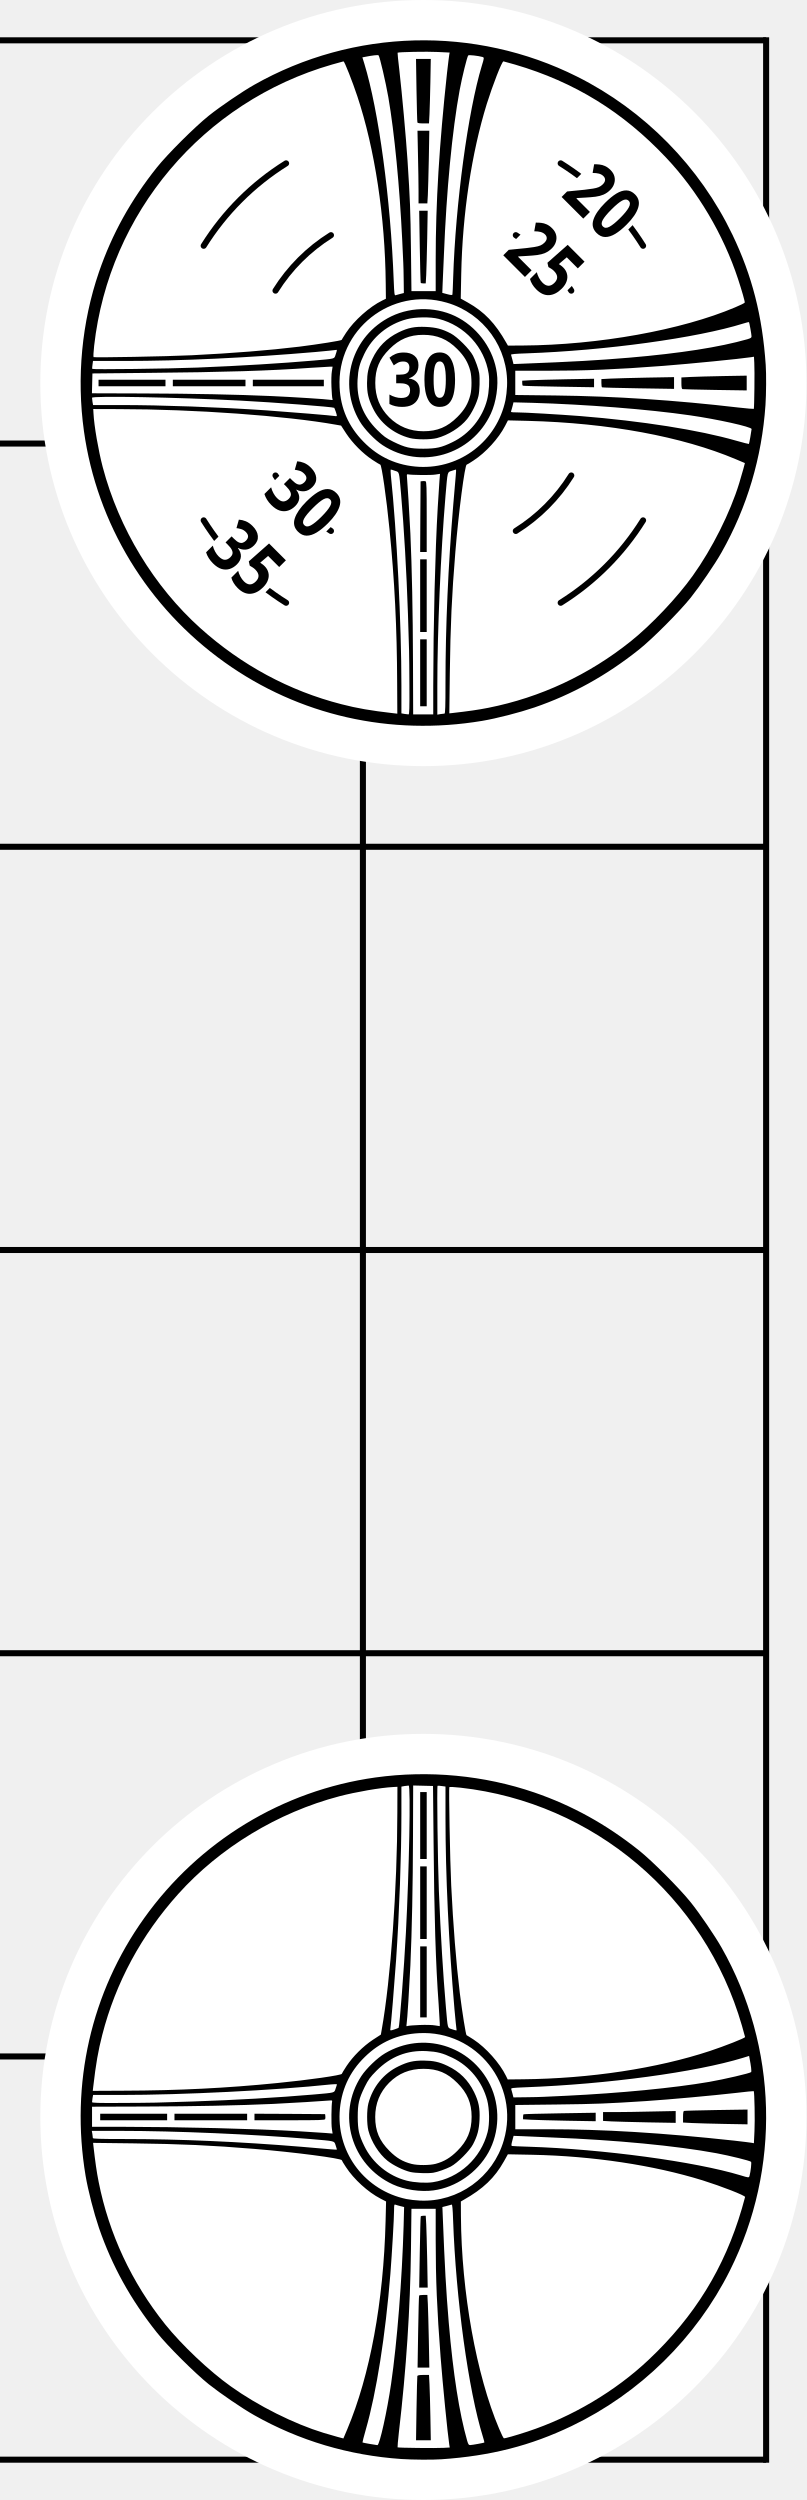
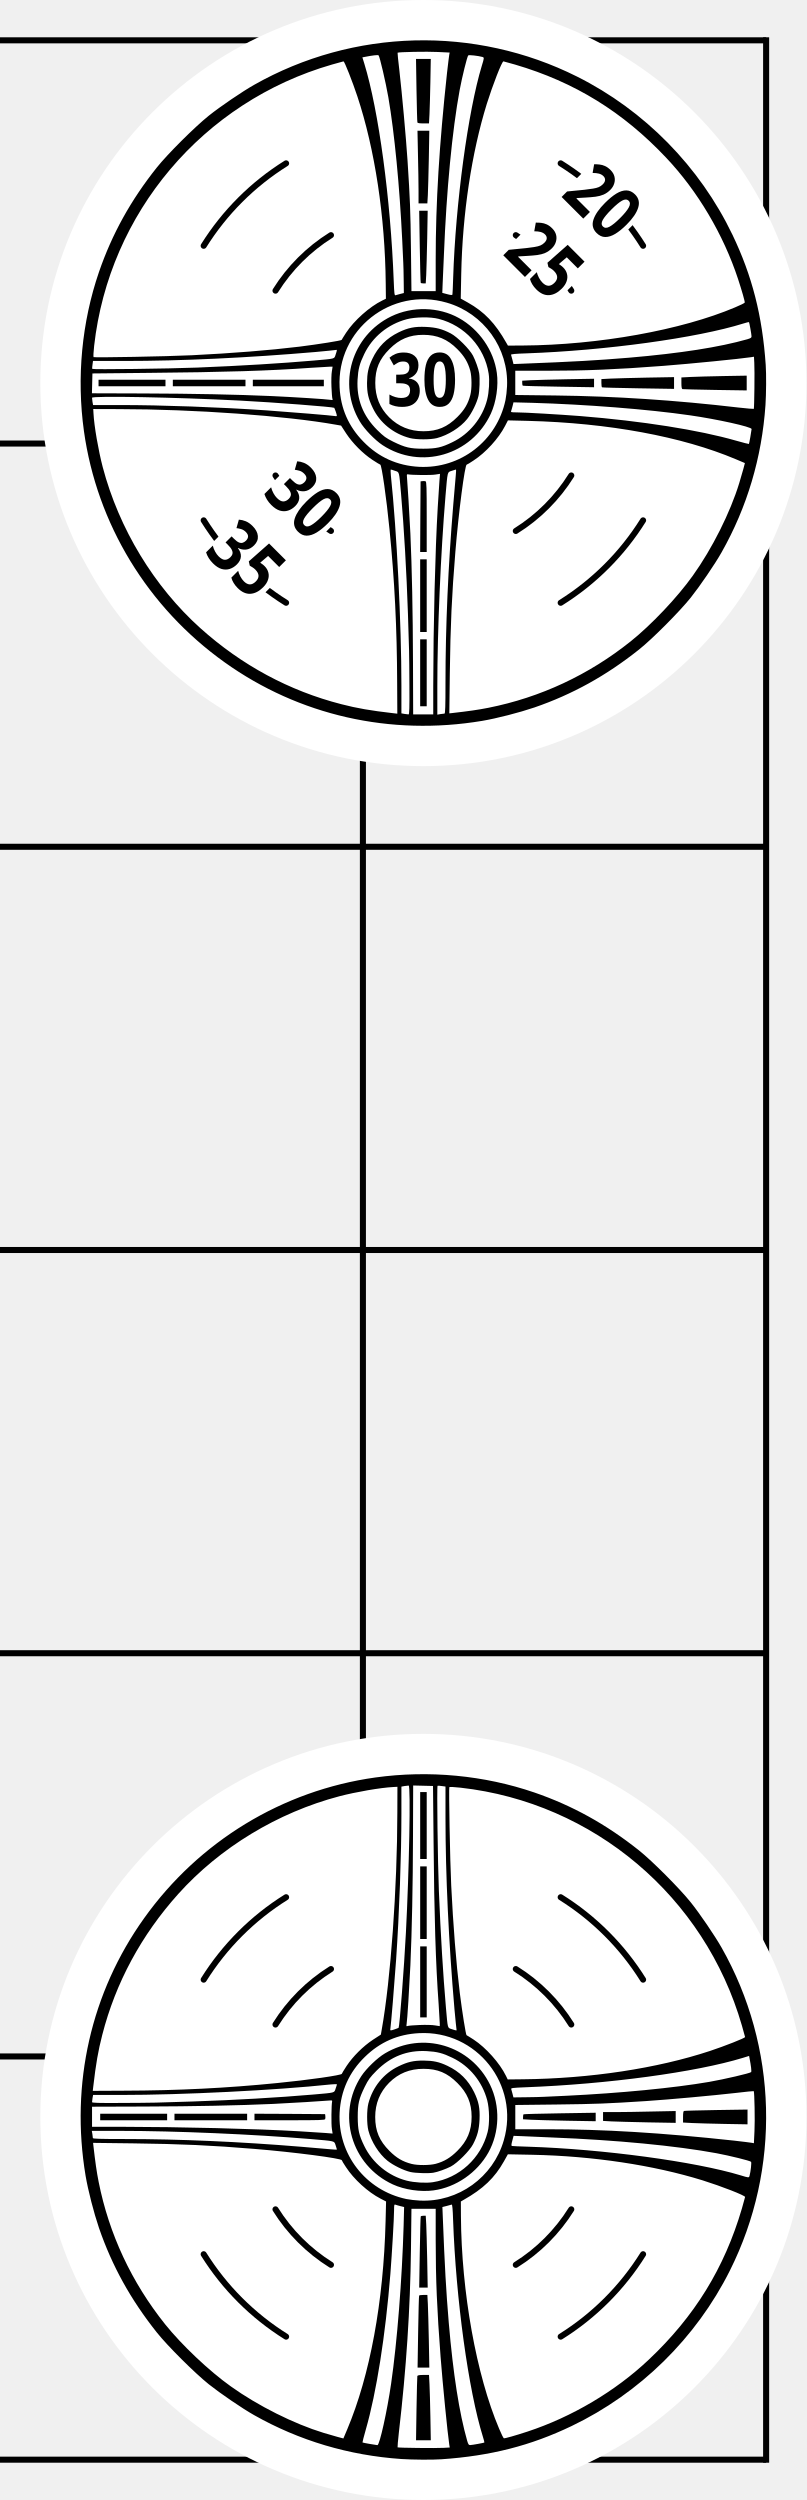
<svg xmlns="http://www.w3.org/2000/svg" xmlns:xlink="http://www.w3.org/1999/xlink" width="200mm" height="620mm" viewBox="0 0 200 620" version="1.1" id="svg8">
  <defs id="defs2" />
  <g id="layer1" transform="translate(0,323)">
    <path style="fill:none;stroke:#000000;stroke-width:1.5;stroke-linecap:butt;stroke-linejoin:miter;stroke-miterlimit:4;stroke-dasharray:none;stroke-opacity:1" d="M 0,287 H 190" id="path3016" />
    <use x="0" y="0" xlink:href="#path3016" id="use3018" transform="translate(0,-100)" width="100%" height="100%" />
    <use x="0" y="0" xlink:href="#path3016" id="use3020" transform="translate(0,-200)" width="100%" height="100%" />
    <use x="0" y="0" xlink:href="#path3016" id="use3022" transform="translate(0,-300)" width="100%" height="100%" />
    <use x="0" y="0" xlink:href="#path3016" id="use3024" transform="translate(0,-400)" width="100%" height="100%" />
    <use x="0" y="0" xlink:href="#path3016" id="use3026" transform="translate(0,-500)" width="100%" height="100%" />
    <use x="0" y="0" xlink:href="#path3016" id="use3028" transform="translate(0,-600)" width="100%" height="100%" />
    <path style="fill:none;stroke:#000000;stroke-width:1.5;stroke-linecap:butt;stroke-linejoin:miter;stroke-miterlimit:4;stroke-dasharray:none;stroke-opacity:1" d="M 190,-313.75 V 287.75" id="path3030" />
    <use x="0" y="0" xlink:href="#path3030" id="use3032" transform="translate(-100)" width="100%" height="100%" />
    <circle style="opacity:1;fill:#ffffff;fill-opacity:1;fill-rule:nonzero;stroke:none;stroke-width:2;stroke-linecap:round;stroke-linejoin:round;stroke-miterlimit:4;stroke-dasharray:none;stroke-dashoffset:0;stroke-opacity:1;paint-order:markers stroke fill" id="path17" cx="105" cy="-228" r="95" />
    <use x="0" y="0" xlink:href="#path17" id="use3040" transform="translate(0,430)" width="100%" height="100%" />
    <path id="path354" style="fill:#000000;stroke:none;stroke-width:0.035" d="m 32.74,-228.825 h -8.3 v 0.81 0.81 h 8.3 8.3 v -0.81 -0.81 z m 19.131,0 h -9.009 v 0.81 0.81 h 9.009 9.009 v -0.81 -0.81 z m 19.637,0 h -8.806 v 0.81 0.81 h 8.806 8.806 v -0.81 -0.81 z m 33.505,64.378 h -0.81 v 8.3 8.3 h 0.81 0.81 v -8.3 -8.3 z m 0,-19.84 h -0.81 v 9.009 9.009 h 0.81 0.81 v -9.009 -9.009 z m 0.526,-19.354 c -0.162,-0.061 -0.506,-0.081 -0.769,-0.041 l -0.466,0.061 -0.061,8.766 -0.04,8.746 h 0.81 0.81 v -8.705 c 0,-7.369 -0.041,-8.725 -0.283,-8.827 z m -0.526,-67.091 h -1.053 l 0.142,8.867 c 0.081,4.859 0.182,8.908 0.243,9.009 0.041,0.081 0.344,0.142 0.668,0.142 h 0.567 l 0.121,-2.065 c 0.061,-1.154 0.162,-5.203 0.243,-9.009 l 0.121,-6.944 z m -0.02,-19.84 h -1.458 l 0.121,5.932 c 0.081,3.239 0.142,7.308 0.142,9.009 v 3.077 h 1.093 1.093 l 0.121,-2.065 c 0.061,-1.154 0.162,-5.203 0.243,-9.009 l 0.121,-6.944 z m 0.02,-17.815 h -1.842 l 0.121,7.754 c 0.081,4.251 0.162,7.855 0.223,7.997 0.041,0.162 0.526,0.243 1.478,0.243 h 1.397 l 0.121,-2.267 c 0.061,-1.255 0.162,-4.859 0.223,-7.997 l 0.101,-5.729 z m 13.827,77.942 c -0.162,-1.053 -0.931,-3.178 -1.539,-4.353 -0.85,-1.62 -3.887,-4.656 -5.507,-5.507 -2.146,-1.113 -3.624,-1.498 -6.175,-1.62 -2.814,-0.121 -4.413,0.202 -6.782,1.356 -2.976,1.458 -5.081,3.583 -6.499,6.58 -0.992,2.065 -1.296,3.543 -1.316,5.972 0,2.49 0.324,3.907 1.417,6.175 1.761,3.685 5.122,6.418 9.232,7.49 1.599,0.405 5.081,0.405 6.681,0 2.794,-0.729 5.81,-2.632 7.49,-4.717 1.154,-1.437 2.409,-3.988 2.814,-5.709 0.283,-1.215 0.385,-4.413 0.182,-5.668 z m -2.186,5.365 c -0.567,2.207 -1.458,3.725 -3.219,5.486 -2.51,2.51 -4.94,3.543 -8.422,3.543 -3.34,0 -6.175,-1.154 -8.503,-3.462 -2.328,-2.348 -3.442,-5.081 -3.442,-8.523 0,-3.502 0.992,-5.871 3.523,-8.402 2.47,-2.47 4.98,-3.523 8.381,-3.523 3.421,0 5.992,1.073 8.442,3.543 1.721,1.721 2.652,3.28 3.219,5.385 0.385,1.458 0.405,4.454 0.02,5.952 z m 6.559,-5.446 c -0.749,-5.547 -4.373,-10.79 -9.373,-13.584 -5.041,-2.814 -11.56,-2.976 -16.823,-0.425 -9.798,4.778 -13.361,16.702 -7.774,26.075 1.113,1.883 3.725,4.596 5.628,5.851 9.454,6.195 22.087,2.531 26.865,-7.814 1.316,-2.834 1.923,-6.944 1.478,-10.102 z m -2.409,6.66 c -1.154,4.535 -4.393,8.503 -8.604,10.527 -2.733,1.336 -3.988,1.599 -7.187,1.62 -3.3,0 -4.494,-0.283 -7.491,-1.741 -1.822,-0.911 -2.348,-1.296 -3.968,-2.895 -3.543,-3.543 -5.142,-7.592 -4.879,-12.471 0.142,-2.612 0.506,-4.008 1.66,-6.377 2.045,-4.251 5.891,-7.389 10.527,-8.624 2.146,-0.567 5.851,-0.628 7.895,-0.101 6.499,1.66 11.418,7.025 12.43,13.584 0.263,1.68 0.101,4.616 -0.385,6.478 z m 19.698,-5.081 c -3.765,0.081 -7.774,0.182 -8.908,0.243 l -2.085,0.121 v 0.567 c 0,0.324 0.061,0.628 0.162,0.668 0.081,0.061 4.089,0.162 8.908,0.243 l 8.746,0.142 v -1.053 -1.053 z m 19.941,-0.405 c -3.705,0.081 -7.774,0.182 -9.009,0.243 l -2.288,0.121 v 0.972 c 0,0.547 0.061,1.032 0.162,1.073 0.081,0.061 4.13,0.162 9.009,0.243 l 8.847,0.142 v -1.458 -1.458 z m 18.929,-0.385 c -3.219,0.061 -6.863,0.162 -8.098,0.223 l -2.288,0.121 v 1.397 c 0,0.951 0.081,1.437 0.263,1.498 0.121,0.041 3.765,0.121 8.098,0.202 l 7.835,0.121 v -1.842 -1.822 z m 10.527,-2.733 c -0.83,-12.228 -3.381,-22.148 -8.24,-32.29 -8.118,-16.924 -21.844,-30.893 -38.566,-39.254 -25.306,-12.673 -55.45,-11.904 -80.088,2.065 -2.895,1.64 -8.442,5.405 -11.236,7.652 -3.462,2.774 -10.244,9.535 -12.876,12.835 -6.478,8.138 -11.114,16.52 -14.353,25.933 -4.272,12.471 -5.567,26.176 -3.725,39.436 3.219,23.038 15.811,43.728 34.902,57.353 18.443,13.179 41.097,18.321 63.872,14.515 3.583,-0.607 9.191,-2.045 12.936,-3.32 9.414,-3.239 17.795,-7.875 25.933,-14.353 3.32,-2.632 10.082,-9.434 12.835,-12.876 2.247,-2.814 6.053,-8.381 7.652,-11.236 6.337,-11.195 10.001,-23.524 10.892,-36.541 0.182,-2.713 0.223,-7.774 0.061,-9.92 z m -2.956,10.871 c -0.061,0.041 -1.721,-0.101 -3.725,-0.324 -15.791,-1.842 -30.65,-2.814 -45.409,-2.996 l -10.021,-0.121 v -2.996 -3.016 h 7.693 c 9.819,0 17.41,-0.324 29.051,-1.215 6.802,-0.526 19.03,-1.741 21.702,-2.146 l 0.749,-0.121 0.081,1.498 c 0.121,1.862 0,11.296 -0.121,11.438 z m -1.599,-17.269 c -6.903,1.964 -16.52,3.482 -29.314,4.575 -7.976,0.668 -13.665,0.992 -26.642,1.498 l -2.045,0.081 -0.263,-1.053 c -0.142,-0.567 -0.304,-1.134 -0.344,-1.255 -0.061,-0.142 1.134,-0.263 3.786,-0.344 19.577,-0.688 42.331,-3.806 53.851,-7.41 0.709,-0.223 1.336,-0.385 1.377,-0.344 0.081,0.101 0.607,2.935 0.628,3.502 0.02,0.364 -0.162,0.486 -1.032,0.749 z m 0.749,24.192 c -0.162,0.931 -0.324,1.741 -0.364,1.782 -0.041,0.041 -1.478,-0.344 -3.219,-0.83 -9.151,-2.632 -23.261,-4.859 -38.627,-6.094 -5,-0.385 -13.807,-0.911 -15.771,-0.911 -1.275,0 -1.458,-0.041 -1.356,-0.324 0.081,-0.182 0.223,-0.749 0.364,-1.255 l 0.223,-0.911 4.676,0.121 c 13.179,0.385 28.747,1.599 39.092,3.097 6.762,0.972 15.285,2.854 15.285,3.401 0,0.121 -0.142,0.992 -0.304,1.923 z m -3.765,-32.108 c -13.321,5.648 -33.869,9.353 -52.717,9.474 l -3.644,0.02 -0.385,-0.668 c -2.753,-4.879 -5.466,-7.713 -9.576,-10.021 l -1.741,-0.972 0.121,-6.094 c 0.304,-14.981 2.571,-30.023 6.337,-42.19 1.458,-4.656 3.745,-10.547 4.13,-10.547 0.081,0 1.356,0.364 2.854,0.79 14.779,4.332 26.784,11.742 37.493,23.099 7.814,8.26 14.212,19.07 17.835,30.083 0.952,2.895 1.721,5.588 1.66,5.851 -0.041,0.121 -1.093,0.648 -2.369,1.174 z m 1.012,43.566 c -2.227,7.308 -6.721,16.277 -11.519,22.978 -3.846,5.405 -10.264,12.167 -15.386,16.277 -10.426,8.341 -22.411,13.928 -35.327,16.499 -2.551,0.506 -4.838,0.83 -9.09,1.316 l -0.587,0.061 0.121,-9.839 c 0.162,-12.268 0.486,-19.354 1.377,-30.185 0.79,-9.738 2.348,-21.662 2.814,-21.662 0.081,0 0.85,-0.445 1.68,-1.012 3.037,-1.964 6.235,-5.486 7.835,-8.584 l 0.709,-1.377 4.919,0.121 c 20.022,0.506 38.262,3.887 51.603,9.515 l 2.247,0.952 -0.385,1.458 c -0.223,0.81 -0.668,2.369 -1.012,3.482 z m -57.98,-20.569 c -2.126,10.122 -11.155,17.086 -21.439,16.56 -5.385,-0.283 -10.062,-2.389 -13.807,-6.256 -3.685,-3.765 -5.628,-8.199 -5.891,-13.442 -0.749,-14.293 12.795,-25.022 26.581,-21.014 9.151,2.632 15.386,11.296 14.941,20.771 -0.041,1.073 -0.223,2.591 -0.385,3.381 z m -5.871,-82.902 c -3.421,11.276 -6.519,34.173 -7.106,52.656 -0.061,2.126 -0.142,3.948 -0.182,4.089 -0.061,0.162 -0.405,0.142 -1.296,-0.101 l -1.215,-0.324 0.081,-2.146 c 0.061,-1.174 0.202,-4.494 0.324,-7.389 0.628,-15.851 2.045,-30.711 3.907,-40.793 0.607,-3.239 1.842,-8.28 2.126,-8.563 0.162,-0.162 2.409,0.081 3.523,0.385 0.445,0.142 0.445,0.223 -0.162,2.186 z m -7.086,108.936 c -1.255,15.123 -1.923,30.266 -1.923,43.89 0,6.134 -0.061,7.835 -0.243,7.835 -0.142,0 -0.607,0.061 -1.012,0.121 l -0.769,0.142 v -7.065 c 0,-13.645 0.85,-33.12 2.024,-47.15 0.547,-6.316 0.425,-5.871 1.559,-6.256 0.526,-0.182 0.992,-0.324 1.032,-0.324 0.061,0 0.041,0.668 -0.041,1.478 -0.081,0.79 -0.364,4.11 -0.628,7.329 z m -1.518,-107.397 c -1.964,18.159 -2.834,32.452 -2.834,46.563 v 7.794 h -3.016 -2.996 l -0.121,-10.223 c -0.121,-9.94 -0.223,-12.45 -0.85,-22.168 -0.385,-5.83 -1.377,-16.661 -2.024,-22.35 -0.283,-2.389 -0.486,-4.373 -0.445,-4.393 0.182,-0.182 7.369,-0.324 9.92,-0.182 l 2.996,0.142 -0.101,0.547 c -0.061,0.283 -0.283,2.207 -0.526,4.272 z m -2.328,108.005 c -0.628,10.527 -1.093,29.314 -1.113,44.295 v 7.025 h -2.49 -2.49 l -0.041,-12.795 c -0.041,-12.693 -0.263,-23.443 -0.648,-32.047 -0.182,-3.907 -0.749,-13.24 -0.871,-14.374 -0.02,-0.263 0.061,-0.385 0.263,-0.324 0.81,0.182 5.709,0.243 6.762,0.061 l 1.194,-0.182 -0.142,1.741 c -0.061,0.952 -0.263,3.927 -0.425,6.6 z m -7.227,51.32 c -0.142,0 -0.607,-0.061 -1.012,-0.121 l -0.769,-0.142 v -6.903 c 0,-15.224 -1.154,-38.303 -2.612,-52.089 -0.081,-0.81 -0.081,-1.478 -0.02,-1.478 0.081,0 0.547,0.142 1.053,0.324 1.093,0.364 0.992,0 1.478,5.547 0.749,8.665 1.377,19.556 1.721,29.861 0.304,8.928 0.324,9.576 0.364,17.775 0.041,5.668 -0.02,7.227 -0.202,7.227 z m -2.065,-104.28 c -0.486,0.121 -1.012,0.263 -1.174,0.324 -0.263,0.101 -0.324,-0.425 -0.445,-3.482 -0.769,-20.427 -3.745,-42.352 -7.288,-53.932 l -0.486,-1.579 0.526,-0.101 c 1.943,-0.385 3.34,-0.547 3.482,-0.405 0.304,0.304 1.782,6.701 2.429,10.406 1.518,8.827 2.794,22.046 3.442,35.428 0.121,2.51 0.243,5.061 0.263,5.668 0.041,0.607 0.081,2.531 0.101,4.272 l 0.041,3.178 z m -1.782,103.976 c -5.628,-0.648 -8.887,-1.215 -12.815,-2.227 -12.957,-3.32 -24.739,-9.677 -34.962,-18.848 -11.519,-10.345 -20.204,-24.678 -24.233,-39.963 -1.073,-4.11 -2.126,-10.163 -2.288,-13.321 l -0.061,-1.073 6.276,0.02 c 18.787,0.02 41.582,1.66 53.911,3.867 l 1.275,0.223 1.275,1.964 c 1.62,2.45 4.13,4.96 6.478,6.519 0.992,0.648 1.883,1.194 1.964,1.194 0.344,0 1.539,8.3 2.288,15.993 1.255,12.531 1.862,24.597 1.903,38.121 l 0.04,7.652 z m -2.693,-102.336 c -3.118,1.518 -6.984,4.96 -8.968,7.997 -0.567,0.891 -1.073,1.68 -1.093,1.761 -0.081,0.182 -5.648,1.073 -10.487,1.68 -7.47,0.911 -16.783,1.64 -26.622,2.126 -6.215,0.304 -24.253,0.628 -24.415,0.466 -0.081,-0.101 -0.02,-1.336 0.142,-2.794 3.705,-32.999 26.986,-60.531 58.993,-69.763 1.498,-0.425 2.794,-0.79 2.854,-0.79 0.243,0 2.227,5.041 3.442,8.705 4.332,13.098 6.863,29.78 7.025,46.401 l 0.041,3.765 z M 83.23,-235.04 c -0.364,1.093 0.041,0.972 -5.446,1.458 -7.997,0.688 -17.775,1.296 -28.849,1.741 -7.207,0.283 -25.933,0.526 -26.055,0.324 -0.041,-0.081 -0.02,-0.547 0.061,-1.053 l 0.121,-0.911 h 7.733 c 14.171,0 30.812,-0.79 47.494,-2.227 2.612,-0.243 4.879,-0.466 5.021,-0.506 0.324,-0.121 0.304,0.041 -0.081,1.174 z m -0.121,15.224 c -0.587,-0.121 -11.216,-1.012 -17.066,-1.417 -11.56,-0.79 -25.954,-1.316 -36.258,-1.316 h -6.701 l -0.142,-0.749 c -0.061,-0.425 -0.121,-0.891 -0.121,-1.053 0,-0.526 20.953,-0.121 36.541,0.688 8.604,0.445 23.302,1.579 23.524,1.802 0.101,0.101 0.648,1.64 0.648,1.903 0.02,0.162 -0.142,0.223 -0.425,0.142 z m -0.911,-7.288 c 0.061,1.458 0.162,2.794 0.243,2.996 0.142,0.324 0.081,0.364 -0.526,0.263 -0.931,-0.162 -8.948,-0.668 -14.556,-0.931 -8.725,-0.385 -19.415,-0.607 -31.946,-0.648 l -12.612,-0.041 0.061,-2.47 0.061,-2.45 13.969,-0.142 c 18.342,-0.162 30.205,-0.526 40.165,-1.255 2.267,-0.142 4.413,-0.283 4.778,-0.283 h 0.648 l -0.182,1.174 c -0.121,0.628 -0.162,2.348 -0.101,3.786 z" />
    <path style="opacity:1;fill:none;fill-opacity:1;fill-rule:nonzero;stroke:#000000;stroke-width:1.5;stroke-linecap:round;stroke-linejoin:round;stroke-miterlimit:4;stroke-dasharray:none;stroke-dashoffset:0;stroke-opacity:1;paint-order:markers stroke fill" id="path972" d="m -205.081,-141.678 a 43.25,43.25 0 0 1 13.759,13.759" transform="rotate(90)" />
    <path id="circle974" style="opacity:1;fill:none;fill-opacity:1;fill-rule:nonzero;stroke:#000000;stroke-width:1.5;stroke-linecap:round;stroke-linejoin:round;stroke-miterlimit:4;stroke-dasharray:none;stroke-dashoffset:0;stroke-opacity:1;paint-order:markers stroke fill" d="m -193.952,-159.487 a 64.25,64.25 0 0 1 20.44,20.44" transform="rotate(90)" />
    <path d="m -264.678,-127.919 a 43.25,43.25 0 0 1 13.759,-13.759" id="path1019" style="opacity:1;fill:none;fill-opacity:1;fill-rule:nonzero;stroke:#000000;stroke-width:1.5;stroke-linecap:round;stroke-linejoin:round;stroke-miterlimit:4;stroke-dasharray:none;stroke-dashoffset:0;stroke-opacity:1;paint-order:markers stroke fill" transform="rotate(90)" />
    <path d="m -282.487,-139.047 a 64.25,64.25 0 0 1 20.44,-20.44" style="opacity:1;fill:none;fill-opacity:1;fill-rule:nonzero;stroke:#000000;stroke-width:1.5;stroke-linecap:round;stroke-linejoin:round;stroke-miterlimit:4;stroke-dasharray:none;stroke-dashoffset:0;stroke-opacity:1;paint-order:markers stroke fill" id="path1021" transform="rotate(90)" />
    <path style="opacity:1;fill:none;fill-opacity:1;fill-rule:nonzero;stroke:#000000;stroke-width:1.5;stroke-linecap:round;stroke-linejoin:round;stroke-miterlimit:4;stroke-dasharray:none;stroke-dashoffset:0;stroke-opacity:1;paint-order:markers stroke fill" id="path1023" d="M -250.919,-68.322 A 43.25,43.25 0 0 1 -264.678,-82.081" transform="rotate(90)" />
    <path id="path1025" style="opacity:1;fill:none;fill-opacity:1;fill-rule:nonzero;stroke:#000000;stroke-width:1.5;stroke-linecap:round;stroke-linejoin:round;stroke-miterlimit:4;stroke-dasharray:none;stroke-dashoffset:0;stroke-opacity:1;paint-order:markers stroke fill" d="m -262.047,-50.513 a 64.25,64.25 0 0 1 -20.44,-20.44" transform="rotate(90)" />
    <path d="m -191.322,-82.081 a 43.25,43.25 0 0 1 -13.759,13.759" id="path1027" style="opacity:1;fill:none;fill-opacity:1;fill-rule:nonzero;stroke:#000000;stroke-width:1.5;stroke-linecap:round;stroke-linejoin:round;stroke-miterlimit:4;stroke-dasharray:none;stroke-dashoffset:0;stroke-opacity:1;paint-order:markers stroke fill" transform="rotate(90)" />
    <path d="m -173.513,-70.953 a 64.25,64.25 0 0 1 -20.44,20.44" style="opacity:1;fill:none;fill-opacity:1;fill-rule:nonzero;stroke:#000000;stroke-width:1.5;stroke-linecap:round;stroke-linejoin:round;stroke-miterlimit:4;stroke-dasharray:none;stroke-dashoffset:0;stroke-opacity:1;paint-order:markers stroke fill" id="path1029" transform="rotate(90)" />
    <text xml:space="preserve" style="font-style:normal;font-variant:normal;font-weight:bold;font-stretch:normal;font-size:16.729px;line-height:1000;font-family:'Tlwg Typewriter';-inkscape-font-specification:'Tlwg Typewriter Bold';letter-spacing:0px;word-spacing:0px;fill:#000000;fill-opacity:1;stroke:none;stroke-width:0.265" x="105.449" y="-202.347" id="text1083" transform="scale(0.9103435,1.098486)">
      <tspan id="tspan1081" x="105.449" y="-202.347" style="font-style:normal;font-variant:normal;font-weight:bold;font-stretch:normal;font-family:'Tlwg Typewriter';-inkscape-font-specification:'Tlwg Typewriter Bold';letter-spacing:0px;stroke-width:0.265">30</tspan>
    </text>
    <g id="g1148" transform="rotate(45,164.181,-299.6527)">
      <rect y="-171" x="164" height="12" width="18" id="rect1139" style="opacity:1;fill:#ffffff;fill-opacity:1;fill-rule:nonzero;stroke:none;stroke-width:1.5;stroke-linecap:round;stroke-linejoin:round;stroke-miterlimit:4;stroke-dasharray:none;stroke-dashoffset:0;stroke-opacity:1;paint-order:markers stroke fill" />
      <text xml:space="preserve" style="font-style:normal;font-variant:normal;font-weight:bold;font-stretch:normal;font-size:16.729px;line-height:1000;font-family:'Tlwg Typewriter';-inkscape-font-specification:'Tlwg Typewriter Bold';letter-spacing:0px;word-spacing:0px;fill:#000000;fill-opacity:1;stroke:none;stroke-width:0.265" x="180.146" y="-144.996" id="text1143" transform="scale(0.9103436,1.098486)">
        <tspan id="tspan1141" x="180.146" y="-144.996" style="font-style:normal;font-variant:normal;font-weight:bold;font-stretch:normal;font-family:'Tlwg Typewriter';-inkscape-font-specification:'Tlwg Typewriter Bold';letter-spacing:0px;stroke-width:0.265">30</tspan>
      </text>
    </g>
    <g transform="rotate(45,139.4815,-309.8836)" id="g1156">
      <rect style="opacity:1;fill:#ffffff;fill-opacity:1;fill-rule:nonzero;stroke:none;stroke-width:1.5;stroke-linecap:round;stroke-linejoin:round;stroke-miterlimit:4;stroke-dasharray:none;stroke-dashoffset:0;stroke-opacity:1;paint-order:markers stroke fill" id="rect1150" width="18" height="12" x="164" y="-171" />
      <text transform="scale(0.9103436,1.098486)" id="text1154" y="-144.996" x="180.146" style="font-style:normal;font-variant:normal;font-weight:bold;font-stretch:normal;font-size:16.729px;line-height:1000;font-family:'Tlwg Typewriter';-inkscape-font-specification:'Tlwg Typewriter Bold';letter-spacing:0px;word-spacing:0px;fill:#000000;fill-opacity:1;stroke:none;stroke-width:0.265" xml:space="preserve">
        <tspan style="font-style:normal;font-variant:normal;font-weight:bold;font-stretch:normal;font-family:'Tlwg Typewriter';-inkscape-font-specification:'Tlwg Typewriter Bold';letter-spacing:0px;stroke-width:0.265" y="-144.996" x="180.146" id="tspan1152">35</tspan>
      </text>
    </g>
    <g id="g1164" transform="rotate(45,265.9139,-257.5136)">
      <rect y="-171" x="164" height="12" width="18" id="rect1158" style="opacity:1;fill:#ffffff;fill-opacity:1;fill-rule:nonzero;stroke:none;stroke-width:1.5;stroke-linecap:round;stroke-linejoin:round;stroke-miterlimit:4;stroke-dasharray:none;stroke-dashoffset:0;stroke-opacity:1;paint-order:markers stroke fill" />
      <text xml:space="preserve" style="font-style:normal;font-variant:normal;font-weight:bold;font-stretch:normal;font-size:16.729px;line-height:1000;font-family:'Tlwg Typewriter';-inkscape-font-specification:'Tlwg Typewriter Bold';letter-spacing:0px;word-spacing:0px;fill:#000000;fill-opacity:1;stroke:none;stroke-width:0.265" x="180.146" y="-144.996" id="text1162" transform="scale(0.9103436,1.098486)">
        <tspan id="tspan1160" x="180.146" y="-144.996" style="font-style:normal;font-variant:normal;font-weight:bold;font-stretch:normal;font-family:'Tlwg Typewriter';-inkscape-font-specification:'Tlwg Typewriter Bold';letter-spacing:0px;stroke-width:0.265">25</tspan>
      </text>
    </g>
    <g transform="rotate(45,290.6134,-247.2827)" id="g1180">
      <rect style="opacity:1;fill:#ffffff;fill-opacity:1;fill-rule:nonzero;stroke:none;stroke-width:1.5;stroke-linecap:round;stroke-linejoin:round;stroke-miterlimit:4;stroke-dasharray:none;stroke-dashoffset:0;stroke-opacity:1;paint-order:markers stroke fill" id="rect1174" width="18" height="12" x="164" y="-171" />
      <text transform="scale(0.9103436,1.098486)" id="text1178" y="-144.996" x="180.146" style="font-style:normal;font-variant:normal;font-weight:bold;font-stretch:normal;font-size:16.729px;line-height:1000;font-family:'Tlwg Typewriter';-inkscape-font-specification:'Tlwg Typewriter Bold';letter-spacing:0px;word-spacing:0px;fill:#000000;fill-opacity:1;stroke:none;stroke-width:0.265" xml:space="preserve">
        <tspan style="font-style:normal;font-variant:normal;font-weight:bold;font-stretch:normal;font-family:'Tlwg Typewriter';-inkscape-font-specification:'Tlwg Typewriter Bold';letter-spacing:0px;stroke-width:0.265" y="-144.996" x="180.146" id="tspan1176">20</tspan>
      </text>
    </g>
    <use x="0" y="0" xlink:href="#path354" id="use3194" transform="rotate(90,-109.9999,-12.99989)" width="100%" height="100%" />
+     <path d="m 127.919,165.322 a 43.25,43.25 0 0 1 13.759,13.759" id="path3286" style="opacity:1;fill:none;fill-opacity:1;fill-rule:nonzero;stroke:#000000;stroke-width:1.5;stroke-linecap:round;stroke-linejoin:round;stroke-miterlimit:4;stroke-dasharray:none;stroke-dashoffset:0;stroke-opacity:1;paint-order:markers stroke fill" />
+     <path d="m 139.047,147.513 a 64.25,64.25 0 0 1 20.44,20.44" style="opacity:1;fill:none;fill-opacity:1;fill-rule:nonzero;stroke:#000000;stroke-width:1.5;stroke-linecap:round;stroke-linejoin:round;stroke-miterlimit:4;stroke-dasharray:none;stroke-dashoffset:0;stroke-opacity:1;paint-order:markers stroke fill" id="path3288" />
+     <path style="opacity:1;fill:none;fill-opacity:1;fill-rule:nonzero;stroke:#000000;stroke-width:1.5;stroke-linecap:round;stroke-linejoin:round;stroke-miterlimit:4;stroke-dasharray:none;stroke-dashoffset:0;stroke-opacity:1;paint-order:markers stroke fill" id="path3290" d="M 68.322,179.081 A 43.25,43.25 0 0 1 82.081,165.322" />
+     <path id="path3292" style="opacity:1;fill:none;fill-opacity:1;fill-rule:nonzero;stroke:#000000;stroke-width:1.5;stroke-linecap:round;stroke-linejoin:round;stroke-miterlimit:4;stroke-dasharray:none;stroke-dashoffset:0;stroke-opacity:1;paint-order:markers stroke fill" d="M 50.513,167.953 A 64.25,64.25 0 0 1 70.953,147.513" />
+     <path d="M 82.081,238.678 A 43.25,43.25 0 0 1 68.322,224.919" id="path3294" style="opacity:1;fill:none;fill-opacity:1;fill-rule:nonzero;stroke:#000000;stroke-width:1.5;stroke-linecap:round;stroke-linejoin:round;stroke-miterlimit:4;stroke-dasharray:none;stroke-dashoffset:0;stroke-opacity:1;paint-order:markers stroke fill" />
+     <path d="M 70.953,256.487 A 64.25,64.25 0 0 1 50.513,236.048" style="opacity:1;fill:none;fill-opacity:1;fill-rule:nonzero;stroke:#000000;stroke-width:1.5;stroke-linecap:round;stroke-linejoin:round;stroke-miterlimit:4;stroke-dasharray:none;stroke-dashoffset:0;stroke-opacity:1;paint-order:markers stroke fill" id="path3296" />
+     <path style="opacity:1;fill:none;fill-opacity:1;fill-rule:nonzero;stroke:#000000;stroke-width:1.5;stroke-linecap:round;stroke-linejoin:round;stroke-miterlimit:4;stroke-dasharray:none;stroke-dashoffset:0;stroke-opacity:1;paint-order:markers stroke fill" id="path3298" d="m 141.678,224.919 a 43.25,43.25 0 0 1 -13.759,13.759" />
+     <path id="path3300" style="opacity:1;fill:none;fill-opacity:1;fill-rule:nonzero;stroke:#000000;stroke-width:1.5;stroke-linecap:round;stroke-linejoin:round;stroke-miterlimit:4;stroke-dasharray:none;stroke-dashoffset:0;stroke-opacity:1;paint-order:markers stroke fill" d="M 159.487,236.048 A 64.25,64.25 0 0 1 139.047,256.487" />
  </g>
</svg>
